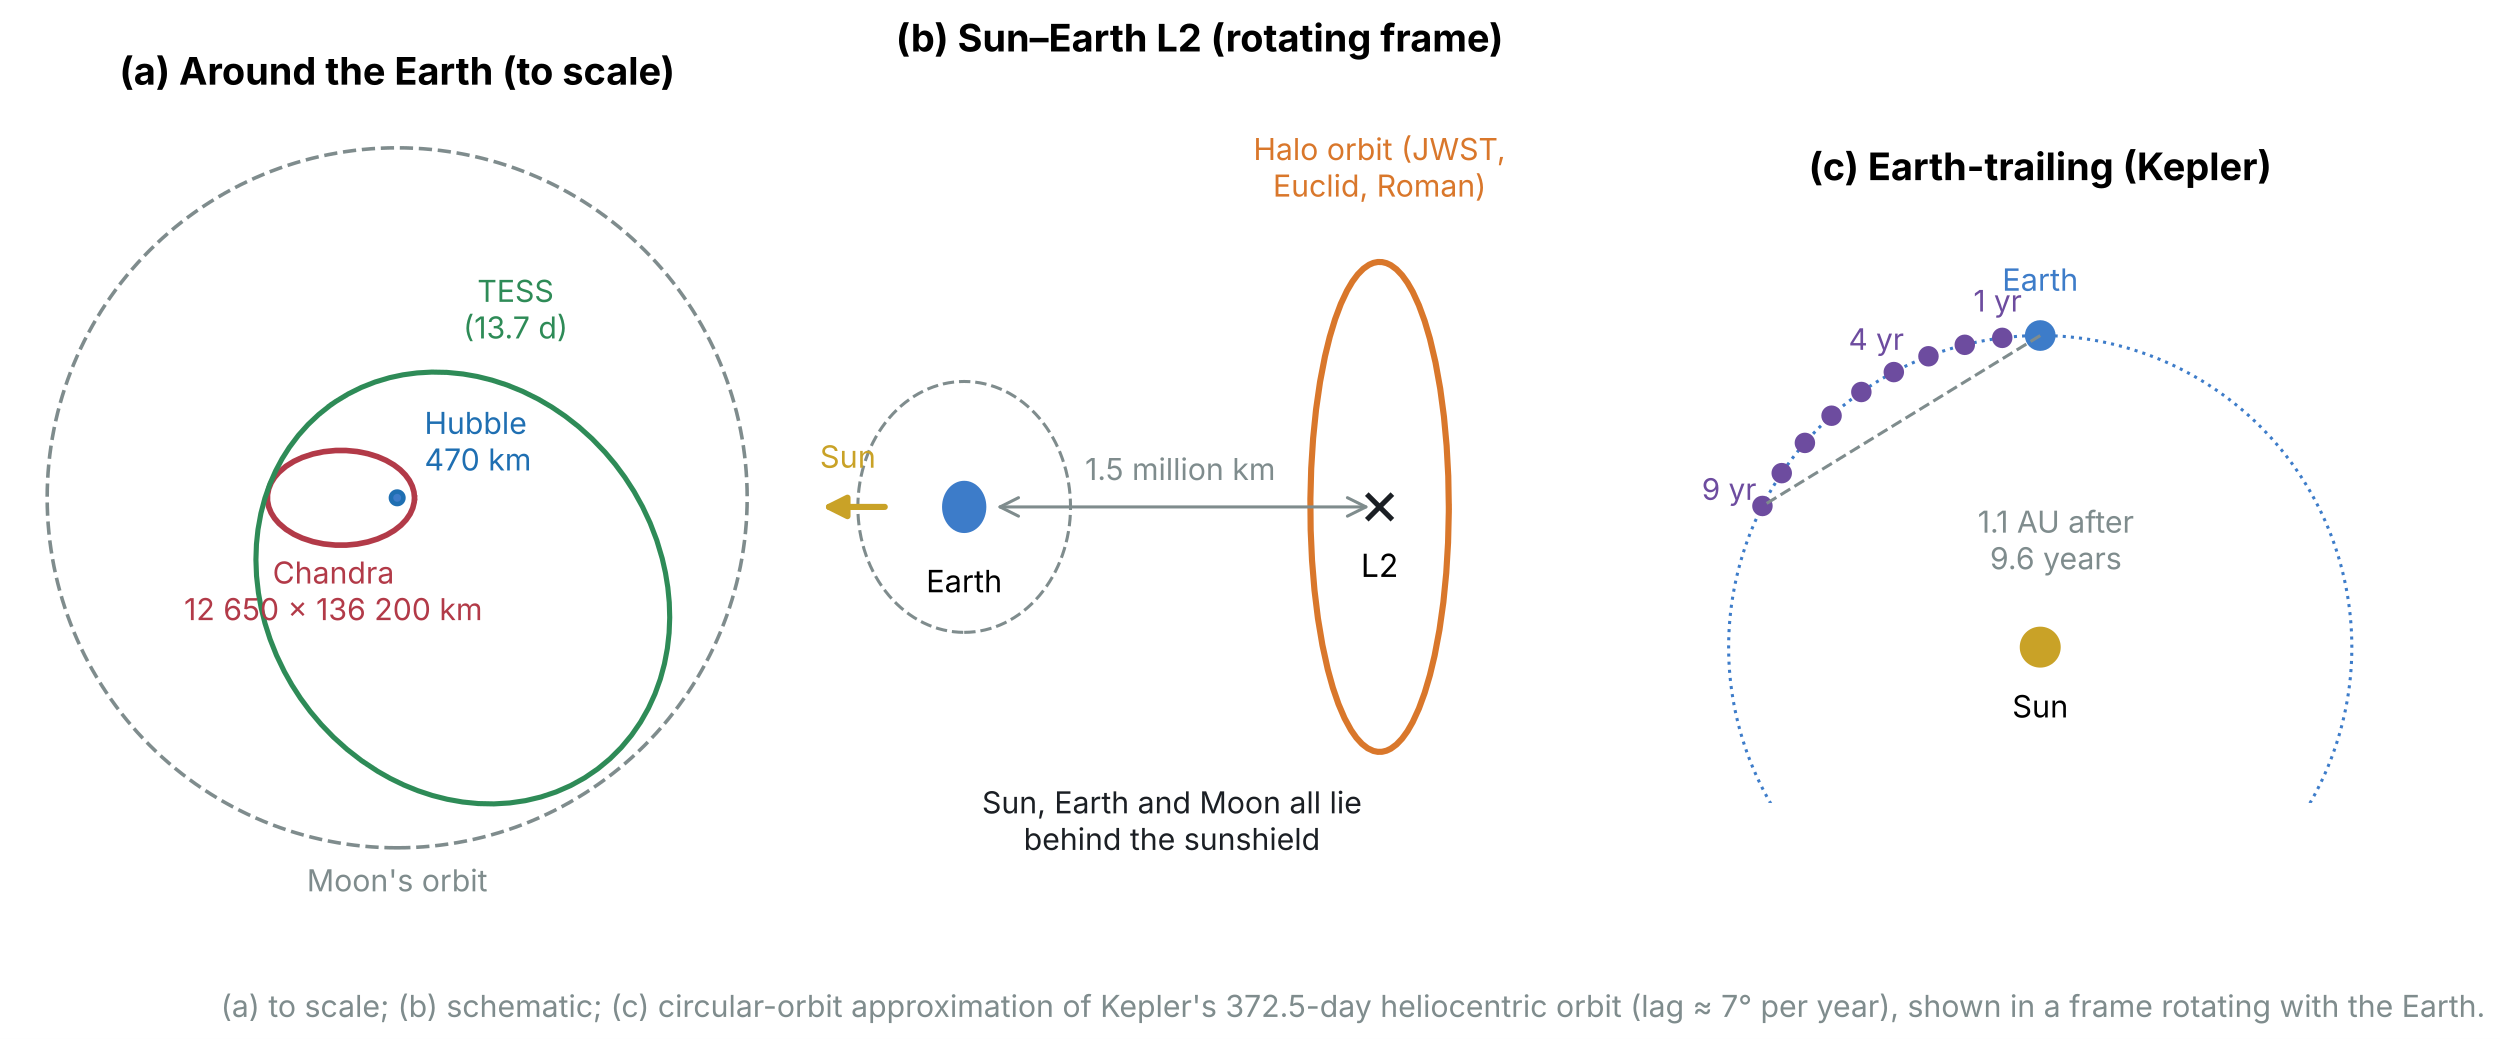
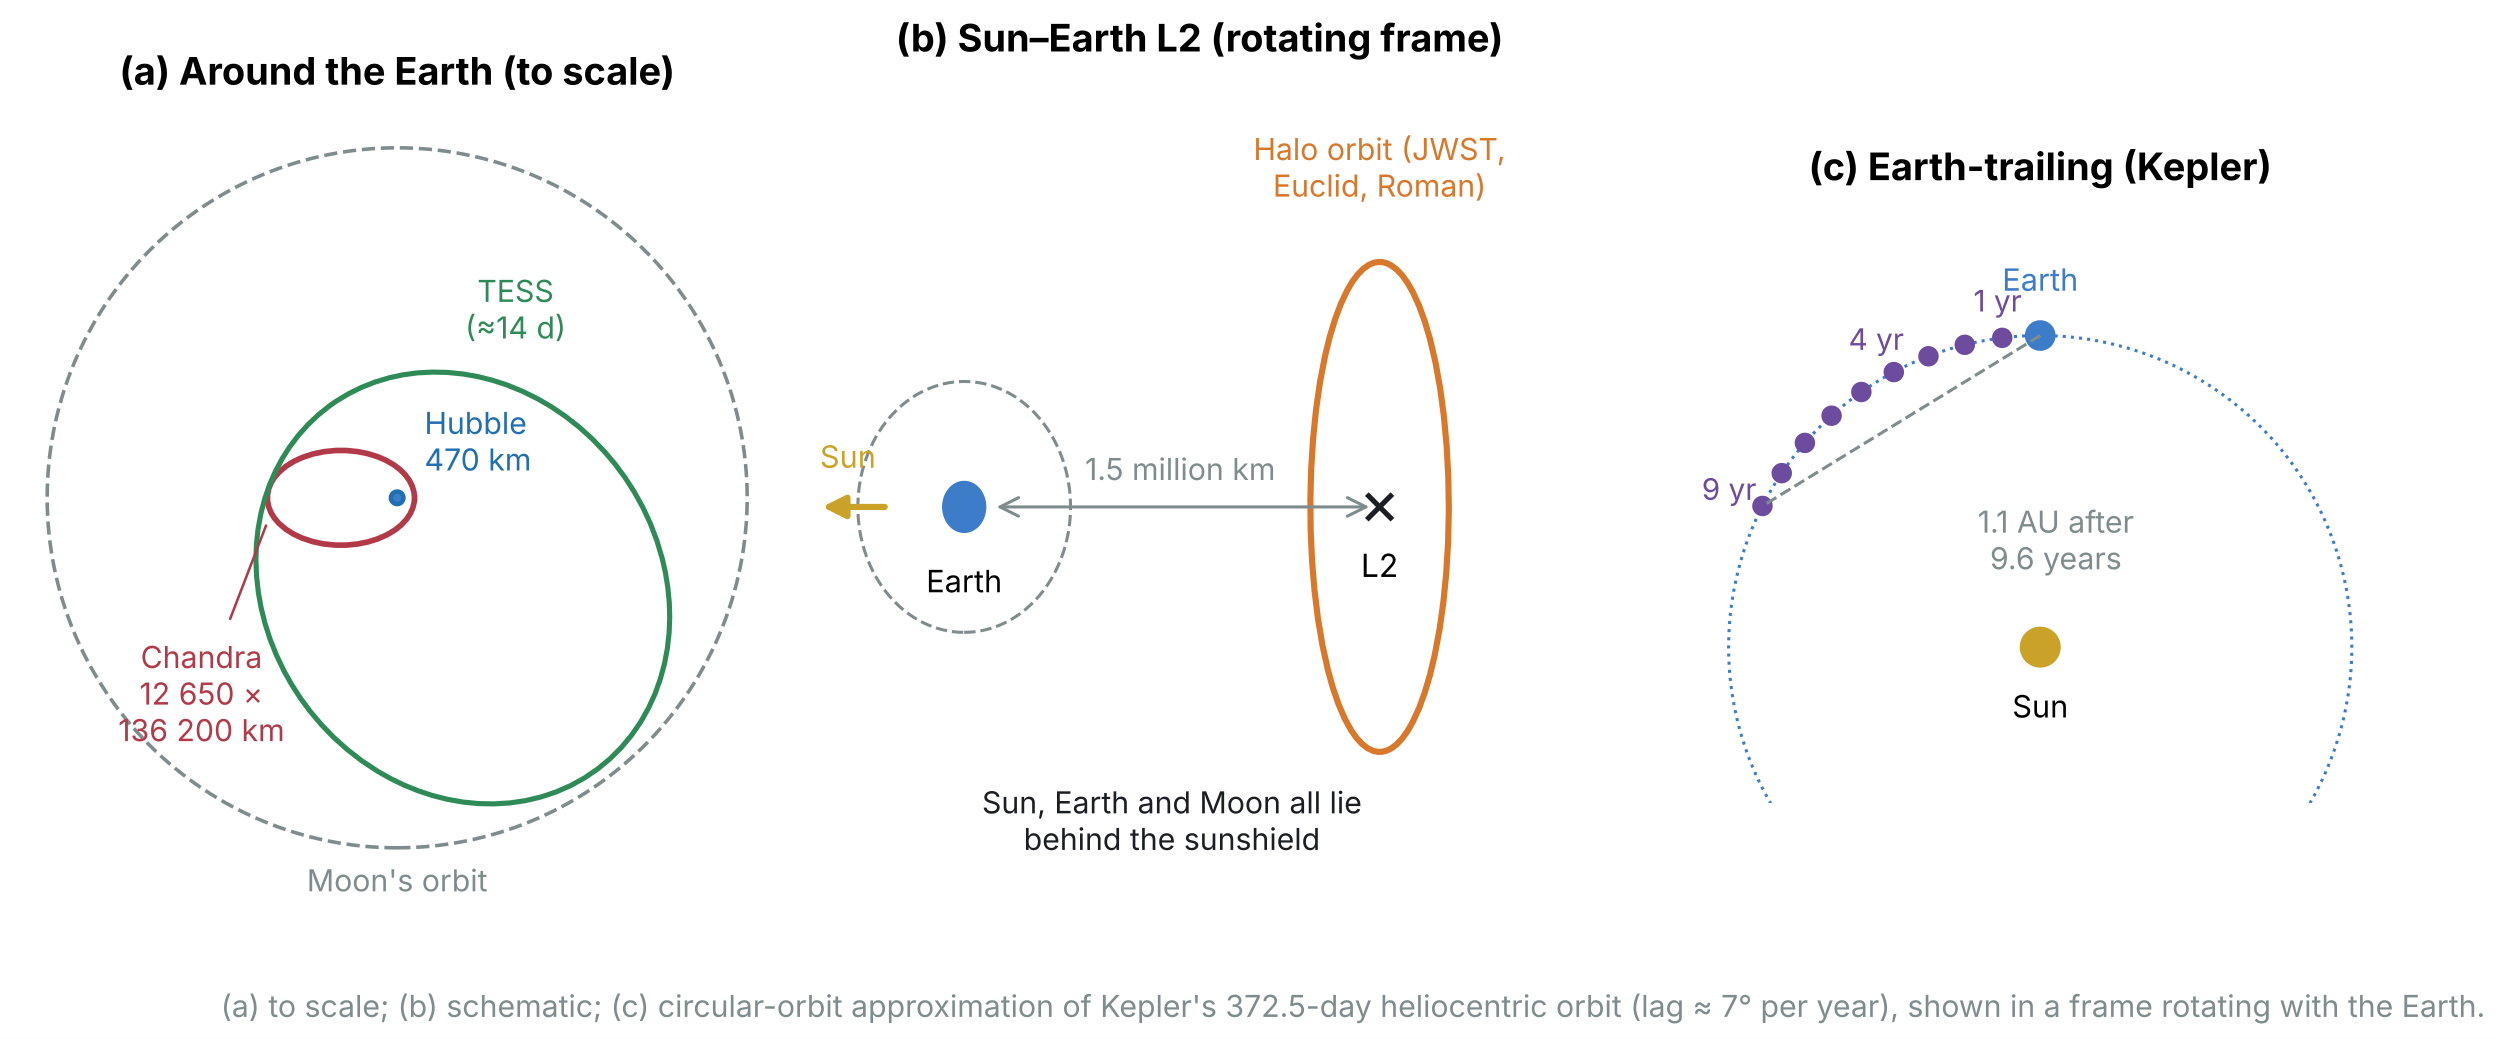
<svg xmlns="http://www.w3.org/2000/svg" xmlns:xlink="http://www.w3.org/1999/xlink" width="487.872pt" height="202.752pt" viewBox="0 0 487.872 202.752" version="1.1">
  <defs>
    <style type="text/css">*{stroke-linejoin: round; stroke-linecap: butt}</style>
  </defs>
  <g id="figure_1">
    <g id="patch_1">
      <path d="M 0 202.752  L 487.872 202.752  L 487.872 0  L 0 0  z " style="fill: #ffffff" />
    </g>
    <g id="axes_1">
      <g id="patch_2">
-         <path d="M 77.509 165.45  C 95.623 165.45 112.997 158.254 125.806 145.445  C 138.615 132.636 145.811 115.262 145.811 97.148  C 145.811 79.033 138.615 61.659 125.806 48.85  C 112.997 36.041 95.623 28.845 77.509 28.845  C 59.394 28.845 42.02 36.041 29.211 48.85  C 16.402 61.659 9.206 79.033 9.206 97.148  C 9.206 115.262 16.402 132.636 29.211 145.445  C 42.02 158.254 59.394 165.45 77.509 165.45  L 77.509 165.45  z " clip-path="url(#p3eefb0e362)" style="fill: none; stroke-dasharray: 2.59,1.12; stroke-dashoffset: 0; stroke: #7f8c8d; stroke-width: 0.7; stroke-linejoin: miter" />
+         <path d="M 77.509 165.45  C 95.623 165.45 112.997 158.254 125.806 145.445  C 138.615 132.636 145.811 115.262 145.811 97.148  C 145.811 79.033 138.615 61.659 125.806 48.85  C 112.997 36.041 95.623 28.845 77.509 28.845  C 59.394 28.845 42.02 36.041 29.211 48.85  C 16.402 61.659 9.206 79.033 9.206 97.148  C 9.206 115.262 16.402 132.636 29.211 145.445  C 42.02 158.254 59.394 165.45 77.509 165.45  L 77.509 165.45  z " clip-path="url(#pefc9de67f4)" style="fill: none; stroke-dasharray: 2.59,1.12; stroke-dashoffset: 0; stroke: #7f8c8d; stroke-width: 0.7; stroke-linejoin: miter" />
      </g>
      <g id="line2d_1">
-         <path d="M 80.89 97.148  L 80.783 96.023  L 80.445 94.862  L 79.886 93.748  L 79.103 92.676  L 78.094 91.66  L 76.875 90.728  L 75.35 89.844  L 73.682 89.122  L 71.784 88.534  L 69.711 88.122  L 67.56 87.916  L 65.457 87.918  L 63.135 88.155  L 61.076 88.587  L 58.976 89.278  L 57.331 90.043  L 55.791 91.006  L 54.431 92.166  L 53.579 93.154  L 52.907 94.228  L 52.442 95.368  L 52.204 96.55  L 52.204 97.745  L 52.442 98.927  L 52.907 100.067  L 53.579 101.141  L 54.431 102.129  L 55.791 103.289  L 57.331 104.252  L 58.976 105.017  L 61.076 105.708  L 63.135 106.14  L 65.457 106.377  L 67.56 106.379  L 69.711 106.173  L 71.784 105.761  L 73.682 105.173  L 75.495 104.378  L 76.983 103.494  L 78.25 102.495  L 79.265 101.424  L 80.028 100.306  L 80.549 99.151  L 80.828 98.002  L 80.89 97.148  L 80.89 97.148  " clip-path="url(#p3eefb0e362)" style="fill: none; stroke: #b23a48; stroke-width: 1.1; stroke-linecap: square" />
+         <path d="M 80.89 97.148  L 80.783 96.023  L 80.445 94.862  L 79.886 93.748  L 79.103 92.676  L 78.094 91.66  L 76.875 90.728  L 75.35 89.844  L 73.682 89.122  L 71.784 88.534  L 69.711 88.122  L 67.56 87.916  L 65.457 87.918  L 63.135 88.155  L 61.076 88.587  L 58.976 89.278  L 57.331 90.043  L 55.791 91.006  L 54.431 92.166  L 53.579 93.154  L 52.907 94.228  L 52.442 95.368  L 52.204 96.55  L 52.204 97.745  L 52.442 98.927  L 52.907 100.067  L 53.579 101.141  L 54.431 102.129  L 55.791 103.289  L 57.331 104.252  L 58.976 105.017  L 61.076 105.708  L 63.135 106.14  L 65.457 106.377  L 67.56 106.379  L 69.711 106.173  L 71.784 105.761  L 73.682 105.173  L 75.495 104.378  L 76.983 103.494  L 78.25 102.495  L 79.265 101.424  L 80.028 100.306  L 80.549 99.151  L 80.828 98.002  L 80.89 97.148  L 80.89 97.148  " clip-path="url(#pefc9de67f4)" style="fill: none; stroke: #b23a48; stroke-width: 1.1; stroke-linecap: square" />
      </g>
      <g id="line2d_2">
-         <path d="M 64.398 79.136  L 62.199 80.883  L 60.14 82.823  L 58.227 84.96  L 56.465 87.3  L 55.057 89.521  L 53.784 91.912  L 52.658 94.479  L 51.695 97.231  L 50.916 100.178  L 50.346 103.328  L 50.045 106.194  L 49.942 109.217  L 50.062 112.398  L 50.435 115.735  L 50.962 118.632  L 51.708 121.626  L 52.697 124.709  L 53.952 127.865  L 55.498 131.077  L 56.961 133.668  L 58.639 136.262  L 60.542 138.838  L 62.68 141.374  L 65.061 143.841  L 67.689 146.209  L 70.565 148.444  L 73.684 150.506  L 76.177 151.914  L 78.794 153.184  L 81.526 154.297  L 84.36 155.234  L 87.284 155.977  L 90.279 156.51  L 93.327 156.815  L 96.404 156.879  L 99.489 156.692  L 102.554 156.243  L 105.574 155.528  L 108.52 154.547  L 111.367 153.301  L 114.087 151.798  L 116.655 150.048  L 119.049 148.066  L 121.249 145.871  L 123.237 143.483  L 125.001 140.928  L 126.53 138.229  L 127.818 135.414  L 128.864 132.51  L 129.668 129.544  L 130.236 126.54  L 130.575 123.525  L 130.694 120.521  L 130.606 117.548  L 130.323 114.625  L 129.86 111.768  L 129.233 108.991  L 128.166 105.432  L 126.87 102.056  L 125.378 98.877  L 123.725 95.905  L 121.939 93.144  L 120.048 90.594  L 118.078 88.253  L 115.534 85.611  L 112.935 83.272  L 110.309 81.22  L 107.682 79.437  L 105.07 77.904  L 101.979 76.369  L 98.951 75.136  L 96.001 74.178  L 93.136 73.468  L 90.362 72.983  L 87.245 72.673  L 84.257 72.612  L 81.396 72.775  L 78.66 73.143  L 76.046 73.699  L 73.203 74.548  L 70.508 75.61  L 67.958 76.874  L 65.55 78.334  L 64.398 79.136  L 64.398 79.136  " clip-path="url(#p3eefb0e362)" style="fill: none; stroke: #2e8b57; stroke-linecap: square" />
+         <path d="M 64.398 79.136  L 62.199 80.883  L 60.14 82.823  L 58.227 84.96  L 56.465 87.3  L 55.057 89.521  L 53.784 91.912  L 52.658 94.479  L 51.695 97.231  L 50.916 100.178  L 50.346 103.328  L 50.045 106.194  L 49.942 109.217  L 50.062 112.398  L 50.435 115.735  L 50.962 118.632  L 51.708 121.626  L 52.697 124.709  L 53.952 127.865  L 55.498 131.077  L 56.961 133.668  L 58.639 136.262  L 60.542 138.838  L 62.68 141.374  L 65.061 143.841  L 67.689 146.209  L 70.565 148.444  L 73.684 150.506  L 76.177 151.914  L 78.794 153.184  L 81.526 154.297  L 84.36 155.234  L 87.284 155.977  L 90.279 156.51  L 93.327 156.815  L 96.404 156.879  L 99.489 156.692  L 102.554 156.243  L 105.574 155.528  L 108.52 154.547  L 111.367 153.301  L 114.087 151.798  L 116.655 150.048  L 119.049 148.066  L 121.249 145.871  L 123.237 143.483  L 125.001 140.928  L 126.53 138.229  L 127.818 135.414  L 128.864 132.51  L 129.668 129.544  L 130.236 126.54  L 130.575 123.525  L 130.694 120.521  L 130.606 117.548  L 130.323 114.625  L 129.86 111.768  L 129.233 108.991  L 128.166 105.432  L 126.87 102.056  L 125.378 98.877  L 123.725 95.905  L 121.939 93.144  L 120.048 90.594  L 118.078 88.253  L 115.534 85.611  L 112.935 83.272  L 110.309 81.22  L 107.682 79.437  L 105.07 77.904  L 101.979 76.369  L 98.951 75.136  L 96.001 74.178  L 93.136 73.468  L 90.362 72.983  L 87.245 72.673  L 84.257 72.612  L 81.396 72.775  L 78.66 73.143  L 76.046 73.699  L 73.203 74.548  L 70.508 75.61  L 67.958 76.874  L 65.55 78.334  L 64.398 79.136  L 64.398 79.136  " clip-path="url(#pefc9de67f4)" style="fill: none; stroke: #2e8b57; stroke-linecap: square" />
      </g>
      <g id="patch_3">
-         <path d="M 77.509 98.281  C 77.809 98.281 78.097 98.161 78.31 97.949  C 78.522 97.736 78.642 97.448 78.642 97.148  C 78.642 96.847 78.522 96.559 78.31 96.346  C 78.097 96.134 77.809 96.014 77.509 96.014  C 77.208 96.014 76.92 96.134 76.707 96.346  C 76.495 96.559 76.375 96.847 76.375 97.148  C 76.375 97.448 76.495 97.736 76.707 97.949  C 76.92 98.161 77.208 98.281 77.509 98.281  z " clip-path="url(#p3eefb0e362)" style="fill: #3d7cc9" />
+         <path d="M 77.509 98.281  C 77.809 98.281 78.097 98.161 78.31 97.949  C 78.522 97.736 78.642 97.448 78.642 97.148  C 78.642 96.847 78.522 96.559 78.31 96.346  C 78.097 96.134 77.809 96.014 77.509 96.014  C 77.208 96.014 76.92 96.134 76.707 96.346  C 76.495 96.559 76.375 96.847 76.375 97.148  C 76.375 97.448 76.495 97.736 76.707 97.949  C 76.92 98.161 77.208 98.281 77.509 98.281  z " clip-path="url(#pefc9de67f4)" style="fill: #3d7cc9" />
+       </g>
+       <g id="patch_4">
+         <path d="M 44.912 120.774  Q 48.414 111.67 51.915 102.566  " style="fill: none; stroke: #b23a48; stroke-width: 0.5; stroke-linecap: round" />
      </g>
      <g id="text_1">
-         <text style="font-size: 5.9px; font-family: 'Inter'; fill: #b23a48" transform="translate(53.19857 113.8797)">Chandra</text>
-         <text style="font-size: 5.9px; font-family: 'Inter'; fill: #b23a48" transform="translate(35.91111 121.0185)">12 650 × 136 200 km</text>
+         <text style="font-size: 5.9px; font-family: 'Inter'; fill: #b23a48" transform="translate(27.43394 130.3577)">Chandra</text>
+         <text style="font-size: 5.9px; font-family: 'Inter'; fill: #b23a48" transform="translate(27.21177 137.4965)">12 650 ×</text>
+         <text style="font-size: 5.9px; font-family: 'Inter'; fill: #b23a48" transform="translate(23.07025 144.6352)">136 200 km</text>
      </g>
      <g id="text_2">
        <text style="font-size: 5.9px; font-family: 'Inter'; fill: #2e8b57" transform="translate(93.14531 58.9135)">TESS</text>
-         <text style="font-size: 5.9px; font-family: 'Inter'; fill: #2e8b57" transform="translate(90.38706 66.05227)">(13.7 d)</text>
+         <text style="font-size: 5.9px; font-family: 'Inter'; fill: #2e8b57" transform="translate(90.76319 66.05227)">(≈14 d)</text>
      </g>
      <g id="text_3">
        <text style="font-size: 5.9px; font-family: 'Inter'; text-anchor: middle; fill: #7f8c8d" x="77.509" y="173.938" transform="rotate(-0 77.50857 173.938)">Moon's orbit</text>
      </g>
      <g id="text_4">
        <text style="font-size: 5.9px; font-family: 'Inter'; fill: #1f6fb2" transform="translate(82.83918 84.67812)">Hubble</text>
        <text style="font-size: 5.9px; font-family: 'Inter'; fill: #1f6fb2" transform="translate(82.83918 91.81689)">470 km</text>
      </g>
      <g id="text_5">
        <text style="font-weight: 700; font-size: 7.4px; font-family: 'Inter'; text-anchor: middle" x="77.509" y="16.519" transform="rotate(-0 77.50857 16.51893)">(a) Around the Earth (to scale)</text>
      </g>
-       <g id="patch_4">
-         <path d="M 77.509 98.364  C 77.831 98.364 78.141 98.236 78.369 98.008  C 78.597 97.78 78.725 97.47 78.725 97.148  C 78.725 96.825 78.597 96.515 78.369 96.287  C 78.141 96.059 77.831 95.931 77.509 95.931  C 77.186 95.931 76.876 96.059 76.648 96.287  C 76.42 96.515 76.292 96.825 76.292 97.148  C 76.292 97.47 76.42 97.78 76.648 98.008  C 76.876 98.236 77.186 98.364 77.509 98.364  L 77.509 98.364  z " clip-path="url(#p3eefb0e362)" style="fill: none; stroke: #1f6fb2; stroke-width: 0.9; stroke-linejoin: miter" />
+       <g id="patch_5">
+         <path d="M 77.509 98.364  C 77.831 98.364 78.141 98.236 78.369 98.008  C 78.597 97.78 78.725 97.47 78.725 97.148  C 78.725 96.825 78.597 96.515 78.369 96.287  C 78.141 96.059 77.831 95.931 77.509 95.931  C 77.186 95.931 76.876 96.059 76.648 96.287  C 76.42 96.515 76.292 96.825 76.292 97.148  C 76.292 97.47 76.42 97.78 76.648 98.008  C 76.876 98.236 77.186 98.364 77.509 98.364  L 77.509 98.364  z " clip-path="url(#pefc9de67f4)" style="fill: none; stroke: #1f6fb2; stroke-width: 0.9; stroke-linejoin: miter" />
      </g>
    </g>
    <g id="axes_2">
-       <g id="patch_5">
-         <path d="M 188.162 104.024  C 189.309 104.024 190.408 103.487 191.219 102.531  C 192.03 101.574 192.485 100.277 192.485 98.924  C 192.485 97.572 192.03 96.274 191.219 95.318  C 190.408 94.362 189.309 93.824 188.162 93.824  C 187.015 93.824 185.916 94.362 185.105 95.318  C 184.294 96.274 183.839 97.572 183.839 98.924  C 183.839 100.277 184.294 101.574 185.105 102.531  C 185.916 103.487 187.015 104.024 188.162 104.024  z " clip-path="url(#p64ac703214)" style="fill: #3d7cc9" />
+       <g id="patch_6">
+         <path d="M 188.162 104.024  C 189.309 104.024 190.408 103.487 191.219 102.531  C 192.03 101.574 192.485 100.277 192.485 98.924  C 192.485 97.572 192.03 96.274 191.219 95.318  C 190.408 94.362 189.309 93.824 188.162 93.824  C 187.015 93.824 185.916 94.362 185.105 95.318  C 184.294 96.274 183.839 97.572 183.839 98.924  C 183.839 100.277 184.294 101.574 185.105 102.531  C 185.916 103.487 187.015 104.024 188.162 104.024  z " clip-path="url(#pdc24a007b8)" style="fill: #3d7cc9" />
      </g>
-       <g id="patch_6">
-         <path d="M 188.162 123.405  C 193.665 123.405 198.944 120.825 202.836 116.234  C 206.727 111.644 208.914 105.417 208.914 98.924  C 208.914 92.432 206.727 86.205 202.836 81.614  C 198.944 77.024 193.665 74.444 188.162 74.444  C 182.659 74.444 177.38 77.024 173.488 81.614  C 169.597 86.205 167.41 92.432 167.41 98.924  C 167.41 105.417 169.597 111.644 173.488 116.234  C 177.38 120.825 182.659 123.405 188.162 123.405  L 188.162 123.405  z " clip-path="url(#p64ac703214)" style="fill: none; stroke-dasharray: 2.22,0.96; stroke-dashoffset: 0; stroke: #7f8c8d; stroke-width: 0.6; stroke-linejoin: miter" />
+       <g id="patch_7">
+         <path d="M 188.162 123.405  C 193.665 123.405 198.944 120.825 202.836 116.234  C 206.727 111.644 208.914 105.417 208.914 98.924  C 208.914 92.432 206.727 86.205 202.836 81.614  C 198.944 77.024 193.665 74.444 188.162 74.444  C 182.659 74.444 177.38 77.024 173.488 81.614  C 169.597 86.205 167.41 92.432 167.41 98.924  C 167.41 105.417 169.597 111.644 173.488 116.234  C 177.38 120.825 182.659 123.405 188.162 123.405  L 188.162 123.405  z " clip-path="url(#pdc24a007b8)" style="fill: none; stroke-dasharray: 2.22,0.96; stroke-dashoffset: 0; stroke: #7f8c8d; stroke-width: 0.6; stroke-linejoin: miter" />
      </g>
      <g id="line2d_3">
        <defs>
-           <path id="m015166632c" d="M -2.5 2.5  L 2.5 -2.5  M -2.5 -2.5  L 2.5 2.5  " style="stroke: #1b1f24" />
+           <path id="m622363dd04" d="M -2.5 2.5  L 2.5 -2.5  M -2.5 -2.5  L 2.5 2.5  " style="stroke: #1b1f24" />
        </defs>
-         <g clip-path="url(#p64ac703214)">
-           <use xlink:href="#m015166632c" x="269.224" y="98.924" style="fill: #1b1f24; stroke: #1b1f24" />
+         <g clip-path="url(#pdc24a007b8)">
+           <use xlink:href="#m622363dd04" x="269.224" y="98.924" style="fill: #1b1f24; stroke: #1b1f24" />
        </g>
      </g>
      <g id="line2d_4">
-         <path d="M 282.734 98.924  L 282.627 92.912  L 282.307 86.995  L 281.779 81.267  L 281.052 75.82  L 280.137 70.739  L 279.049 66.106  L 278.023 62.641  L 276.899 59.575  L 275.69 56.944  L 274.672 55.171  L 273.614 53.706  L 272.526 52.562  L 271.415 51.744  L 270.57 51.35  L 269.721 51.144  L 268.869 51.128  L 268.019 51.302  L 267.174 51.665  L 266.06 52.441  L 264.968 53.546  L 263.907 54.97  L 262.883 56.706  L 261.667 59.292  L 260.534 62.316  L 259.497 65.743  L 258.567 69.536  L 257.607 74.512  L 256.832 79.876  L 256.254 85.542  L 255.881 91.42  L 255.72 97.418  L 255.774 103.439  L 256.041 109.389  L 256.518 115.172  L 257.196 120.698  L 258.065 125.878  L 259.111 130.63  L 260.107 134.209  L 261.203 137.398  L 262.387 140.163  L 263.647 142.473  L 264.7 143.977  L 265.784 145.162  L 266.894 146.021  L 268.019 146.547  L 268.869 146.721  L 269.721 146.705  L 270.57 146.499  L 271.415 146.105  L 272.526 145.287  L 273.614 144.142  L 274.672 142.678  L 275.69 140.905  L 276.899 138.274  L 278.023 135.208  L 279.049 131.742  L 279.968 127.915  L 280.912 122.903  L 281.672 117.511  L 282.233 111.824  L 282.588 105.932  L 282.731 99.929  L 282.734 98.924  L 282.734 98.924  " clip-path="url(#p64ac703214)" style="fill: none; stroke: #d9772b; stroke-width: 1.2; stroke-linecap: square" />
+         <path d="M 282.734 98.924  L 282.627 92.912  L 282.307 86.995  L 281.779 81.267  L 281.052 75.82  L 280.137 70.739  L 279.049 66.106  L 278.023 62.641  L 276.899 59.575  L 275.69 56.944  L 274.672 55.171  L 273.614 53.706  L 272.526 52.562  L 271.415 51.744  L 270.57 51.35  L 269.721 51.144  L 268.869 51.128  L 268.019 51.302  L 267.174 51.665  L 266.06 52.441  L 264.968 53.546  L 263.907 54.97  L 262.883 56.706  L 261.667 59.292  L 260.534 62.316  L 259.497 65.743  L 258.567 69.536  L 257.607 74.512  L 256.832 79.876  L 256.254 85.542  L 255.881 91.42  L 255.72 97.418  L 255.774 103.439  L 256.041 109.389  L 256.518 115.172  L 257.196 120.698  L 258.065 125.878  L 259.111 130.63  L 260.107 134.209  L 261.203 137.398  L 262.387 140.163  L 263.647 142.473  L 264.7 143.977  L 265.784 145.162  L 266.894 146.021  L 268.019 146.547  L 268.869 146.721  L 269.721 146.705  L 270.57 146.499  L 271.415 146.105  L 272.526 145.287  L 273.614 144.142  L 274.672 142.678  L 275.69 140.905  L 276.899 138.274  L 278.023 135.208  L 279.049 131.742  L 279.968 127.915  L 280.912 122.903  L 281.672 117.511  L 282.233 111.824  L 282.588 105.932  L 282.731 99.929  L 282.734 98.924  L 282.734 98.924  " clip-path="url(#pdc24a007b8)" style="fill: none; stroke: #d9772b; stroke-width: 1.2; stroke-linecap: square" />
      </g>
      <g id="text_6">
        <text style="font-size: 6px; font-family: 'Inter'; text-anchor: middle" x="188.162" y="115.574" transform="rotate(-0 188.162 115.5745)">Earth</text>
      </g>
      <g id="text_7">
        <text style="font-size: 6.2px; font-family: 'Inter'; text-anchor: middle" x="269.224" y="112.581" transform="rotate(-0 269.224 112.5807)">L2</text>
      </g>
-       <g id="patch_7">
+       <g id="patch_8">
        <path d="M 195.156 98.924  Q 230.853 98.924 266.551 98.924  " style="fill: none; stroke: #7f8c8d; stroke-width: 0.6; stroke-linecap: round" />
        <path d="M 198.756 100.724  L 195.156 98.924  L 198.756 97.124  " style="fill: none; stroke: #7f8c8d; stroke-width: 0.6; stroke-linecap: round" />
        <path d="M 262.951 97.124  L 266.551 98.924  L 262.951 100.724  " style="fill: none; stroke: #7f8c8d; stroke-width: 0.6; stroke-linecap: round" />
      </g>
      <g id="text_8">
        <text style="font-size: 5.9px; font-family: 'Inter'; text-anchor: middle; fill: #7f8c8d" x="230.314" y="93.676" transform="rotate(-0 230.3142 93.6762)">1.5 million km</text>
      </g>
      <g id="text_9">
        <text style="font-size: 5.9px; font-family: 'Inter'; fill: #d9772b" transform="translate(244.6072 31.22265)">Halo orbit (JWST,</text>
        <text style="font-size: 5.9px; font-family: 'Inter'; fill: #d9772b" transform="translate(248.4229 38.36142)">Euclid, Roman)</text>
      </g>
-       <g id="patch_8">
+       <g id="patch_9">
        <path d="M 172.653 98.924  Q 166.547 98.924 161.783 98.924  " style="fill: none; stroke: #c9a227; stroke-width: 1.2; stroke-linecap: round" />
        <path d="M 165.383 100.724  L 161.783 98.924  L 165.383 97.124  z " style="fill: #c9a227; stroke: #c9a227; stroke-width: 1.2; stroke-linecap: round" />
      </g>
      <g id="text_10">
        <text style="font-size: 6px; font-family: 'Inter'; text-anchor: middle; fill: #c9a227" x="165.465" y="91.274" transform="rotate(-0 165.4646 91.27432)">Sun</text>
      </g>
      <g id="text_11">
        <text style="font-size: 5.9px; font-family: 'Inter'; fill: #1b1f24" transform="translate(191.6336 158.7236)">Sun, Earth and Moon all lie</text>
        <text style="font-size: 5.9px; font-family: 'Inter'; fill: #1b1f24" transform="translate(199.7701 165.8624)">behind the sunshield</text>
      </g>
      <g id="text_12">
        <text style="font-weight: 700; font-size: 7.4px; font-family: 'Inter'; text-anchor: middle" x="234.097" y="10.049" transform="rotate(-0 234.0971 10.04875)">(b) Sun–Earth L2 (rotating frame)</text>
      </g>
    </g>
    <g id="axes_3">
-       <g id="patch_9">
-         <path d="M 398.149 187.097  C 414.275 187.097 429.743 180.689 441.147 169.286  C 452.55 157.883 458.957 142.415 458.957 126.288  C 458.957 110.162 452.55 94.693 441.147 83.29  C 429.743 71.887 414.275 65.48 398.149 65.48  C 382.022 65.48 366.554 71.887 355.15 83.29  C 343.747 94.693 337.34 110.162 337.34 126.288  C 337.34 142.415 343.747 157.883 355.15 169.286  C 366.554 180.689 382.022 187.097 398.149 187.097  L 398.149 187.097  z " clip-path="url(#p13d1fb5cc7)" style="fill: none; stroke-dasharray: 0.6,0.99; stroke-dashoffset: 0; stroke: #3d7cc9; stroke-width: 0.6; stroke-linejoin: miter" />
+       <g id="patch_10">
+         <path d="M 398.149 187.097  C 414.275 187.097 429.743 180.689 441.147 169.286  C 452.55 157.883 458.957 142.415 458.957 126.288  C 458.957 110.162 452.55 94.693 441.147 83.29  C 429.743 71.887 414.275 65.48 398.149 65.48  C 382.022 65.48 366.554 71.887 355.15 83.29  C 343.747 94.693 337.34 110.162 337.34 126.288  C 337.34 142.415 343.747 157.883 355.15 169.286  C 366.554 180.689 382.022 187.097 398.149 187.097  L 398.149 187.097  z " clip-path="url(#pfd3bf1eed7)" style="fill: none; stroke-dasharray: 0.6,0.99; stroke-dashoffset: 0; stroke: #3d7cc9; stroke-width: 0.6; stroke-linejoin: miter" />
      </g>
      <g id="line2d_5">
        <defs>
-           <path id="m6df11c22ca" d="M 0 3.5  C 0.928 3.5 1.819 3.131 2.475 2.475  C 3.131 1.819 3.5 0.928 3.5 0  C 3.5 -0.928 3.131 -1.819 2.475 -2.475  C 1.819 -3.131 0.928 -3.5 0 -3.5  C -0.928 -3.5 -1.819 -3.131 -2.475 -2.475  C -3.131 -1.819 -3.5 -0.928 -3.5 0  C -3.5 0.928 -3.131 1.819 -2.475 2.475  C -1.819 3.131 -0.928 3.5 0 3.5  z " style="stroke: #c9a227" />
+           <path id="m718ffd479b" d="M 0 3.5  C 0.928 3.5 1.819 3.131 2.475 2.475  C 3.131 1.819 3.5 0.928 3.5 0  C 3.5 -0.928 3.131 -1.819 2.475 -2.475  C 1.819 -3.131 0.928 -3.5 0 -3.5  C -0.928 -3.5 -1.819 -3.131 -2.475 -2.475  C -3.131 -1.819 -3.5 -0.928 -3.5 0  C -3.5 0.928 -3.131 1.819 -2.475 2.475  C -1.819 3.131 -0.928 3.5 0 3.5  z " style="stroke: #c9a227" />
        </defs>
-         <g clip-path="url(#p13d1fb5cc7)">
-           <use xlink:href="#m6df11c22ca" x="398.149" y="126.288" style="fill: #c9a227; stroke: #c9a227" />
+         <g clip-path="url(#pfd3bf1eed7)">
+           <use xlink:href="#m718ffd479b" x="398.149" y="126.288" style="fill: #c9a227; stroke: #c9a227" />
        </g>
      </g>
      <g id="line2d_6">
        <defs>
-           <path id="m0f9ed734fe" d="M 0 1.5  C 0.398 1.5 0.779 1.342 1.061 1.061  C 1.342 0.779 1.5 0.398 1.5 0  C 1.5 -0.398 1.342 -0.779 1.061 -1.061  C 0.779 -1.342 0.398 -1.5 0 -1.5  C -0.398 -1.5 -0.779 -1.342 -1.061 -1.061  C -1.342 -0.779 -1.5 -0.398 -1.5 0  C -1.5 0.398 -1.342 0.779 -1.061 1.061  C -0.779 1.342 -0.398 1.5 0 1.5  z " style="stroke: #6d4c9f" />
+           <path id="m957f5ff240" d="M 0 1.5  C 0.398 1.5 0.779 1.342 1.061 1.061  C 1.342 0.779 1.5 0.398 1.5 0  C 1.5 -0.398 1.342 -0.779 1.061 -1.061  C 0.779 -1.342 0.398 -1.5 0 -1.5  C -0.398 -1.5 -0.779 -1.342 -1.061 -1.061  C -1.342 -0.779 -1.5 -0.398 -1.5 0  C -1.5 0.398 -1.342 0.779 -1.061 1.061  C -0.779 1.342 -0.398 1.5 0 1.5  z " style="stroke: #6d4c9f" />
        </defs>
-         <g clip-path="url(#p13d1fb5cc7)">
-           <use xlink:href="#m0f9ed734fe" x="398.149" y="65.48" style="fill: #6d4c9f; stroke: #6d4c9f" />
-           <use xlink:href="#m0f9ed734fe" x="390.731" y="65.934" style="fill: #6d4c9f; stroke: #6d4c9f" />
-           <use xlink:href="#m0f9ed734fe" x="383.424" y="67.289" style="fill: #6d4c9f; stroke: #6d4c9f" />
-           <use xlink:href="#m0f9ed734fe" x="376.337" y="69.526" style="fill: #6d4c9f; stroke: #6d4c9f" />
-           <use xlink:href="#m0f9ed734fe" x="369.576" y="72.611" style="fill: #6d4c9f; stroke: #6d4c9f" />
-           <use xlink:href="#m0f9ed734fe" x="363.241" y="76.497" style="fill: #6d4c9f; stroke: #6d4c9f" />
-           <use xlink:href="#m0f9ed734fe" x="357.428" y="81.127" style="fill: #6d4c9f; stroke: #6d4c9f" />
-           <use xlink:href="#m0f9ed734fe" x="352.223" y="86.432" style="fill: #6d4c9f; stroke: #6d4c9f" />
-           <use xlink:href="#m0f9ed734fe" x="347.704" y="92.332" style="fill: #6d4c9f; stroke: #6d4c9f" />
-           <use xlink:href="#m0f9ed734fe" x="343.939" y="98.739" style="fill: #6d4c9f; stroke: #6d4c9f" />
+         <g clip-path="url(#pfd3bf1eed7)">
+           <use xlink:href="#m957f5ff240" x="398.149" y="65.48" style="fill: #6d4c9f; stroke: #6d4c9f" />
+           <use xlink:href="#m957f5ff240" x="390.731" y="65.934" style="fill: #6d4c9f; stroke: #6d4c9f" />
+           <use xlink:href="#m957f5ff240" x="383.424" y="67.289" style="fill: #6d4c9f; stroke: #6d4c9f" />
+           <use xlink:href="#m957f5ff240" x="376.337" y="69.526" style="fill: #6d4c9f; stroke: #6d4c9f" />
+           <use xlink:href="#m957f5ff240" x="369.576" y="72.611" style="fill: #6d4c9f; stroke: #6d4c9f" />
+           <use xlink:href="#m957f5ff240" x="363.241" y="76.497" style="fill: #6d4c9f; stroke: #6d4c9f" />
+           <use xlink:href="#m957f5ff240" x="357.428" y="81.127" style="fill: #6d4c9f; stroke: #6d4c9f" />
+           <use xlink:href="#m957f5ff240" x="352.223" y="86.432" style="fill: #6d4c9f; stroke: #6d4c9f" />
+           <use xlink:href="#m957f5ff240" x="347.704" y="92.332" style="fill: #6d4c9f; stroke: #6d4c9f" />
+           <use xlink:href="#m957f5ff240" x="343.939" y="98.739" style="fill: #6d4c9f; stroke: #6d4c9f" />
        </g>
      </g>
      <g id="line2d_7">
        <defs>
-           <path id="md225bef1ae" d="M 0 2.5  C 0.663 2.5 1.299 2.237 1.768 1.768  C 2.237 1.299 2.5 0.663 2.5 0  C 2.5 -0.663 2.237 -1.299 1.768 -1.768  C 1.299 -2.237 0.663 -2.5 0 -2.5  C -0.663 -2.5 -1.299 -2.237 -1.768 -1.768  C -2.237 -1.299 -2.5 -0.663 -2.5 0  C -2.5 0.663 -2.237 1.299 -1.768 1.768  C -1.299 2.237 -0.663 2.5 0 2.5  z " style="stroke: #3d7cc9" />
+           <path id="m2f8cb167dd" d="M 0 2.5  C 0.663 2.5 1.299 2.237 1.768 1.768  C 2.237 1.299 2.5 0.663 2.5 0  C 2.5 -0.663 2.237 -1.299 1.768 -1.768  C 1.299 -2.237 0.663 -2.5 0 -2.5  C -0.663 -2.5 -1.299 -2.237 -1.768 -1.768  C -2.237 -1.299 -2.5 -0.663 -2.5 0  C -2.5 0.663 -2.237 1.299 -1.768 1.768  C -1.299 2.237 -0.663 2.5 0 2.5  z " style="stroke: #3d7cc9" />
        </defs>
-         <g clip-path="url(#p13d1fb5cc7)">
-           <use xlink:href="#md225bef1ae" x="398.149" y="65.48" style="fill: #3d7cc9; stroke: #3d7cc9" />
+         <g clip-path="url(#pfd3bf1eed7)">
+           <use xlink:href="#m2f8cb167dd" x="398.149" y="65.48" style="fill: #3d7cc9; stroke: #3d7cc9" />
        </g>
      </g>
      <g id="line2d_8">
-         <path d="M 398.149 65.48  L 343.939 98.739  " clip-path="url(#p13d1fb5cc7)" style="fill: none; stroke-dasharray: 2.22,0.96; stroke-dashoffset: 0; stroke: #7f8c8d; stroke-width: 0.6" />
+         <path d="M 398.149 65.48  L 343.939 98.739  " clip-path="url(#pfd3bf1eed7)" style="fill: none; stroke-dasharray: 2.22,0.96; stroke-dashoffset: 0; stroke: #7f8c8d; stroke-width: 0.6" />
      </g>
      <g id="text_13">
        <text style="font-size: 6px; font-family: 'Inter'; text-anchor: middle" x="398.149" y="140.006" transform="rotate(-0 398.1486 140.0058)">Sun</text>
      </g>
      <g id="text_14">
        <text style="font-size: 5.8px; font-family: 'Inter'; text-anchor: middle; fill: #6d4c9f" x="389.841" y="60.801" transform="rotate(-0 389.8407 60.80119)">1 yr</text>
      </g>
      <g id="text_15">
        <text style="font-size: 5.8px; font-family: 'Inter'; text-anchor: middle; fill: #6d4c9f" x="366.147" y="68.279" transform="rotate(-0 366.1468 68.27947)">4 yr</text>
      </g>
      <g id="text_16">
        <text style="font-size: 5.8px; font-family: 'Inter'; text-anchor: middle; fill: #6d4c9f" x="337.434" y="97.543" transform="rotate(-0 337.4336 97.5428)">9 yr</text>
      </g>
      <g id="text_17">
        <text style="font-size: 6px; font-family: 'Inter'; text-anchor: middle; fill: #3d7cc9" x="398.149" y="56.735" transform="rotate(-0 398.1486 56.73544)">Earth</text>
      </g>
      <g id="text_18">
        <text style="font-size: 5.9px; font-family: 'Inter'; fill: #7f8c8d" transform="translate(385.9472 103.9473)">1.1 AU after</text>
        <text style="font-size: 5.9px; font-family: 'Inter'; fill: #7f8c8d" transform="translate(388.3265 111.0861)">9.6 years</text>
      </g>
      <g id="text_19">
        <text style="font-weight: 700; font-size: 7.4px; font-family: 'Inter'; text-anchor: middle" x="398.149" y="35.156" transform="rotate(-0 398.1486 35.15633)">(c) Earth-trailing (Kepler)</text>
      </g>
    </g>
    <g id="text_20">
      <text style="font-size: 5.9px; font-family: 'Inter'; text-anchor: end; fill: #7f8c8d" x="484.992" y="198.449" transform="rotate(-0 484.992 198.4489)">(a) to scale; (b) schematic; (c) circular-orbit approximation of Kepler's 372.5-day heliocentric orbit (lag ≈ 7° per year), shown in a frame rotating with the Earth.</text>
    </g>
  </g>
  <defs>
-     <clipPath id="p3eefb0e362">
+     <clipPath id="pefc9de67f4">
      <rect x="2.88" y="22.519" width="149.257" height="152.811" />
    </clipPath>
-     <clipPath id="p64ac703214">
+     <clipPath id="pdc24a007b8">
      <rect x="155.737" y="16.049" width="156.72" height="165.751" />
    </clipPath>
-     <clipPath id="p13d1fb5cc7">
+     <clipPath id="pfd3bf1eed7">
      <rect x="316.057" y="41.156" width="164.183" height="115.536" />
    </clipPath>
  </defs>
</svg>
